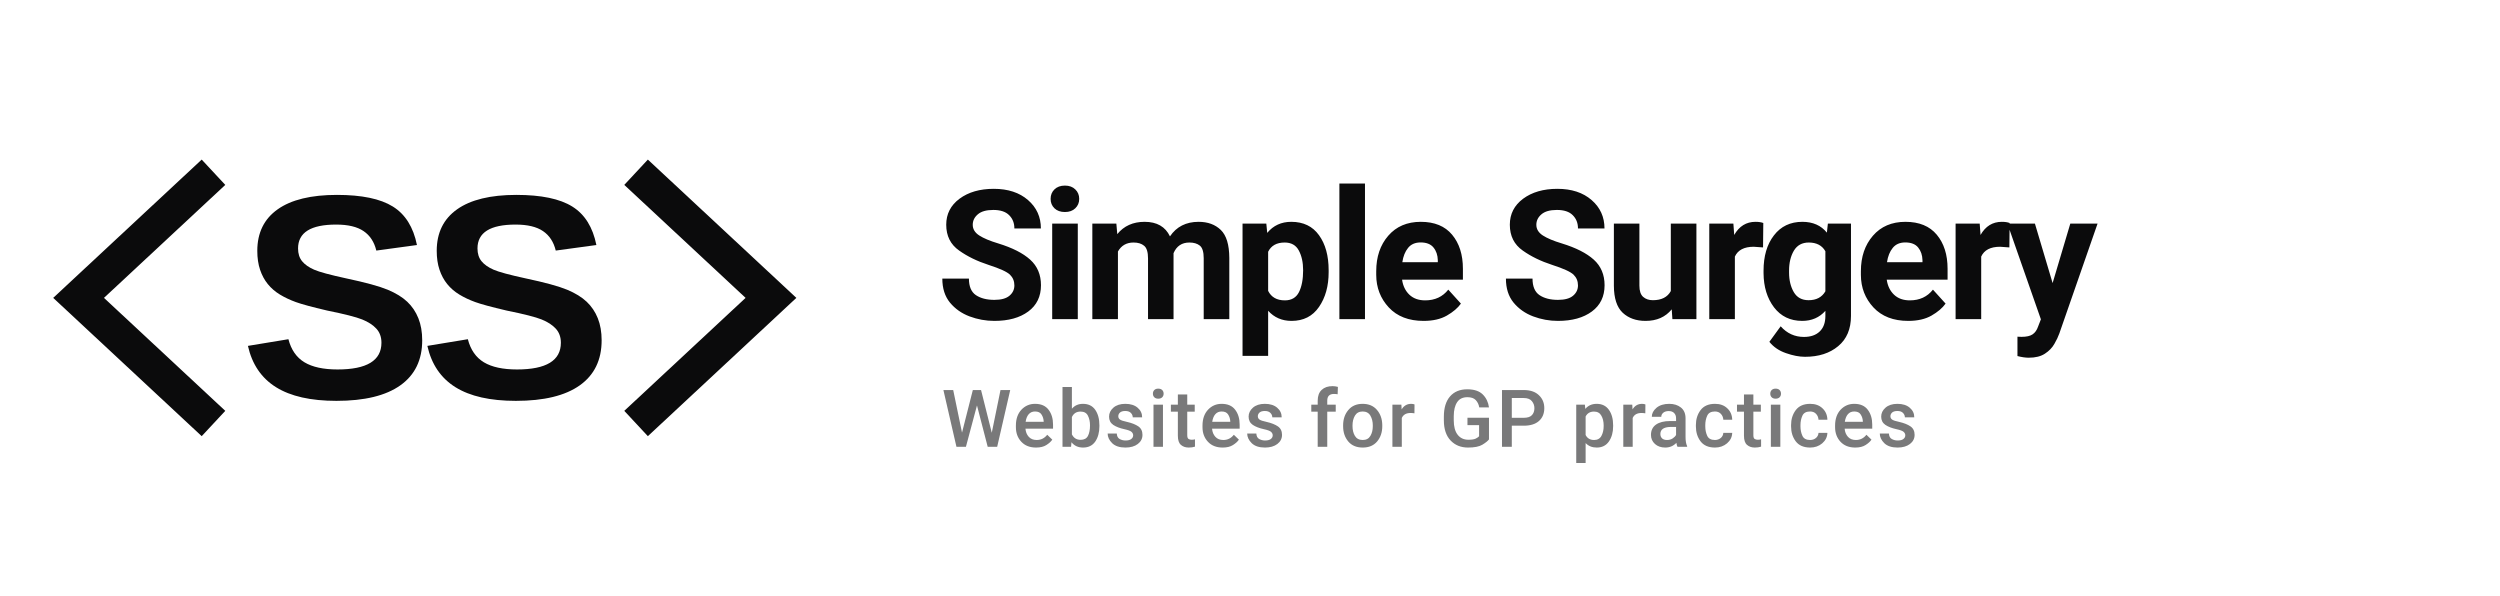
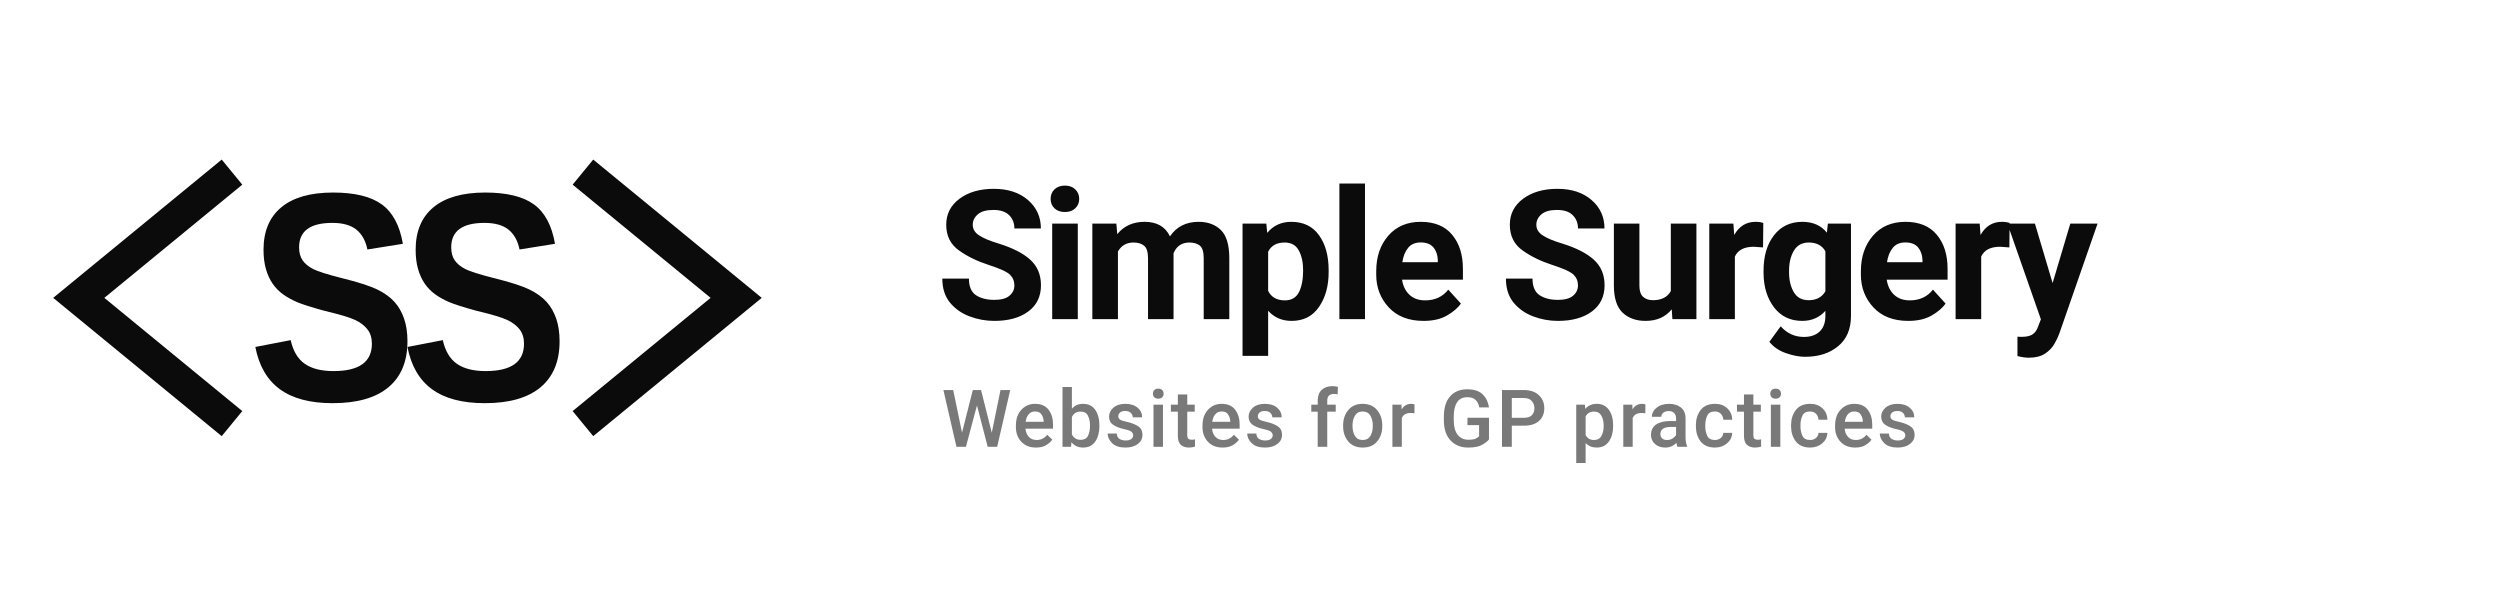
<svg xmlns="http://www.w3.org/2000/svg" viewBox="0 0 470 112" width="470" height="112" role="img" aria-label="Simple Surgery">
-   <g transform="translate(10 30) scale(0.03872)">
-     <path d="M778.3 61.5L123.3 671.5L778.3 1281.5" fill="none" stroke="#0B0B0C" stroke-width="168" stroke-linecap="butt" stroke-linejoin="miter" />
-     <path d="M846.2 706.2Q846.2 849 740.3 924.5Q634.5 1000 429.7 1000Q242.8 1000 136.6 933.8Q30.3 867.6 0 733.1L196.6 700.7Q216.6 777.9 274.5 812.8Q332.4 847.6 435.2 847.6Q648.3 847.6 648.3 717.9Q648.3 676.6 623.8 649.7Q599.3 622.8 554.8 604.8Q510.3 586.9 384.1 561.4Q275.2 535.9 232.4 520.3Q189.7 504.8 155.2 483.8Q120.7 462.8 96.6 433.1Q72.4 403.4 59 363.4Q45.5 323.4 45.5 271.7Q45.5 140 144.5 70Q243.4 0 432.4 0Q613.1 0 703.8 56.6Q794.5 113.1 820.7 243.4L623.4 270.3Q608.3 207.6 561.7 175.9Q515.2 144.1 428.3 144.1Q243.4 144.1 243.4 260Q243.4 297.9 263.1 322.1Q282.8 346.2 321.4 363.1Q360 380 477.9 405.5Q617.9 435.2 678.3 460.3Q738.6 485.5 773.8 519Q809 552.4 827.6 599Q846.2 645.5 846.2 706.2Z" fill="#0B0B0C" transform="translate(945.5 171.5)" />
-     <path d="M846.2 706.2Q846.2 849 740.3 924.5Q634.5 1000 429.7 1000Q242.8 1000 136.6 933.8Q30.3 867.6 0 733.1L196.6 700.7Q216.6 777.9 274.5 812.8Q332.4 847.6 435.2 847.6Q648.3 847.6 648.3 717.9Q648.3 676.6 623.8 649.7Q599.3 622.8 554.8 604.8Q510.3 586.9 384.1 561.4Q275.2 535.9 232.4 520.3Q189.7 504.8 155.2 483.8Q120.7 462.8 96.6 433.1Q72.4 403.4 59 363.4Q45.5 323.4 45.5 271.7Q45.5 140 144.5 70Q243.4 0 432.4 0Q613.1 0 703.8 56.6Q794.5 113.1 820.7 243.4L623.4 270.3Q608.3 207.6 561.7 175.9Q515.2 144.1 428.3 144.1Q243.4 144.1 243.4 260Q243.4 297.9 263.1 322.1Q282.8 346.2 321.4 363.1Q360 380 477.9 405.5Q617.9 435.2 678.3 460.3Q738.6 485.5 773.8 519Q809 552.4 827.6 599Q846.2 645.5 846.2 706.2Z" fill="#0B0B0C" transform="translate(1816.7 171.5)" />
-     <path d="M2830.1 61.5L3485.1 671.5L2830.1 1281.5" fill="none" stroke="#0B0B0C" stroke-width="168" stroke-linecap="butt" stroke-linejoin="miter" />
+   <g transform="translate(10 30) scale(0.0396)">
+     <path d="M848.9 59.5L121.4 656.5L848.9 1253.5" fill="none" stroke="#0B0B0C" stroke-width="154" stroke-linecap="butt" stroke-linejoin="miter" />
+     <path d="M846.2 706.2Q846.2 849 740.3 924.5Q634.5 1000 429.7 1000Q242.8 1000 136.6 933.8Q30.3 867.6 0 733.1L196.6 700.7Q216.6 777.9 274.5 812.8Q332.4 847.6 435.2 847.6Q648.3 847.6 648.3 717.9Q648.3 676.6 623.8 649.7Q599.3 622.8 554.8 604.8Q510.3 586.9 384.1 561.4Q275.2 535.9 232.4 520.3Q189.7 504.8 155.2 483.8Q120.7 462.8 96.6 433.1Q72.4 403.4 59 363.4Q45.5 323.4 45.5 271.7Q45.5 140 144.5 70Q243.4 0 432.4 0Q613.1 0 703.8 56.6Q794.5 113.1 820.7 243.4L623.4 270.3Q608.3 207.6 561.7 175.9Q515.2 144.1 428.3 144.1Q243.4 144.1 243.4 260Q243.4 297.9 263.1 322.1Q282.8 346.2 321.4 363.1Q360 380 477.9 405.5Q617.9 435.2 678.3 460.3Q738.6 485.5 773.8 519Q809 552.4 827.6 599Q846.2 645.5 846.2 706.2Z" fill="#0B0B0C" transform="translate(959.7 156.5) scale(0.85343 1)" />
+     <path d="M846.2 706.2Q846.2 849 740.3 924.5Q634.5 1000 429.7 1000Q242.8 1000 136.6 933.8Q30.3 867.6 0 733.1L196.6 700.7Q216.6 777.9 274.5 812.8Q332.4 847.6 435.2 847.6Q648.3 847.6 648.3 717.9Q648.3 676.6 623.8 649.7Q599.3 622.8 554.8 604.8Q510.3 586.9 384.1 561.4Q275.2 535.9 232.4 520.3Q189.7 504.8 155.2 483.8Q120.7 462.8 96.6 433.1Q72.4 403.4 59 363.4Q45.5 323.4 45.5 271.7Q45.5 140 144.5 70Q243.4 0 432.4 0Q613.1 0 703.8 56.6Q794.5 113.1 820.7 243.4L623.4 270.3Q608.3 207.6 561.7 175.9Q515.2 144.1 428.3 144.1Q243.4 144.1 243.4 260Q243.4 297.9 263.1 322.1Q282.8 346.2 321.4 363.1Q360 380 477.9 405.5Q617.9 435.2 678.3 460.3Q738.6 485.5 773.8 519Q809 552.4 827.6 599Q846.2 645.5 846.2 706.2Z" fill="#0B0B0C" transform="translate(1681.9 156.5) scale(0.85343 1)" />
+     <path d="M2514.9 59.5L3242.4 656.5L2514.9 1253.5" fill="none" stroke="#0B0B0C" stroke-width="154" stroke-linecap="butt" stroke-linejoin="miter" />
  </g>
  <text x="176" y="60" font-family="system-ui, -apple-system, 'Segoe UI', Roboto, 'Helvetica Neue', Arial, sans-serif" font-size="34" font-weight="700" letter-spacing="-1.2" fill="#0B0B0C">Simple Surgery</text>
  <text x="177" y="84" font-family="system-ui, -apple-system, 'Segoe UI', Roboto, 'Helvetica Neue', Arial, sans-serif" font-size="15" font-weight="500" letter-spacing="0.4" fill="#0B0B0C" opacity="0.55">Websites for GP practices</text>
</svg>
